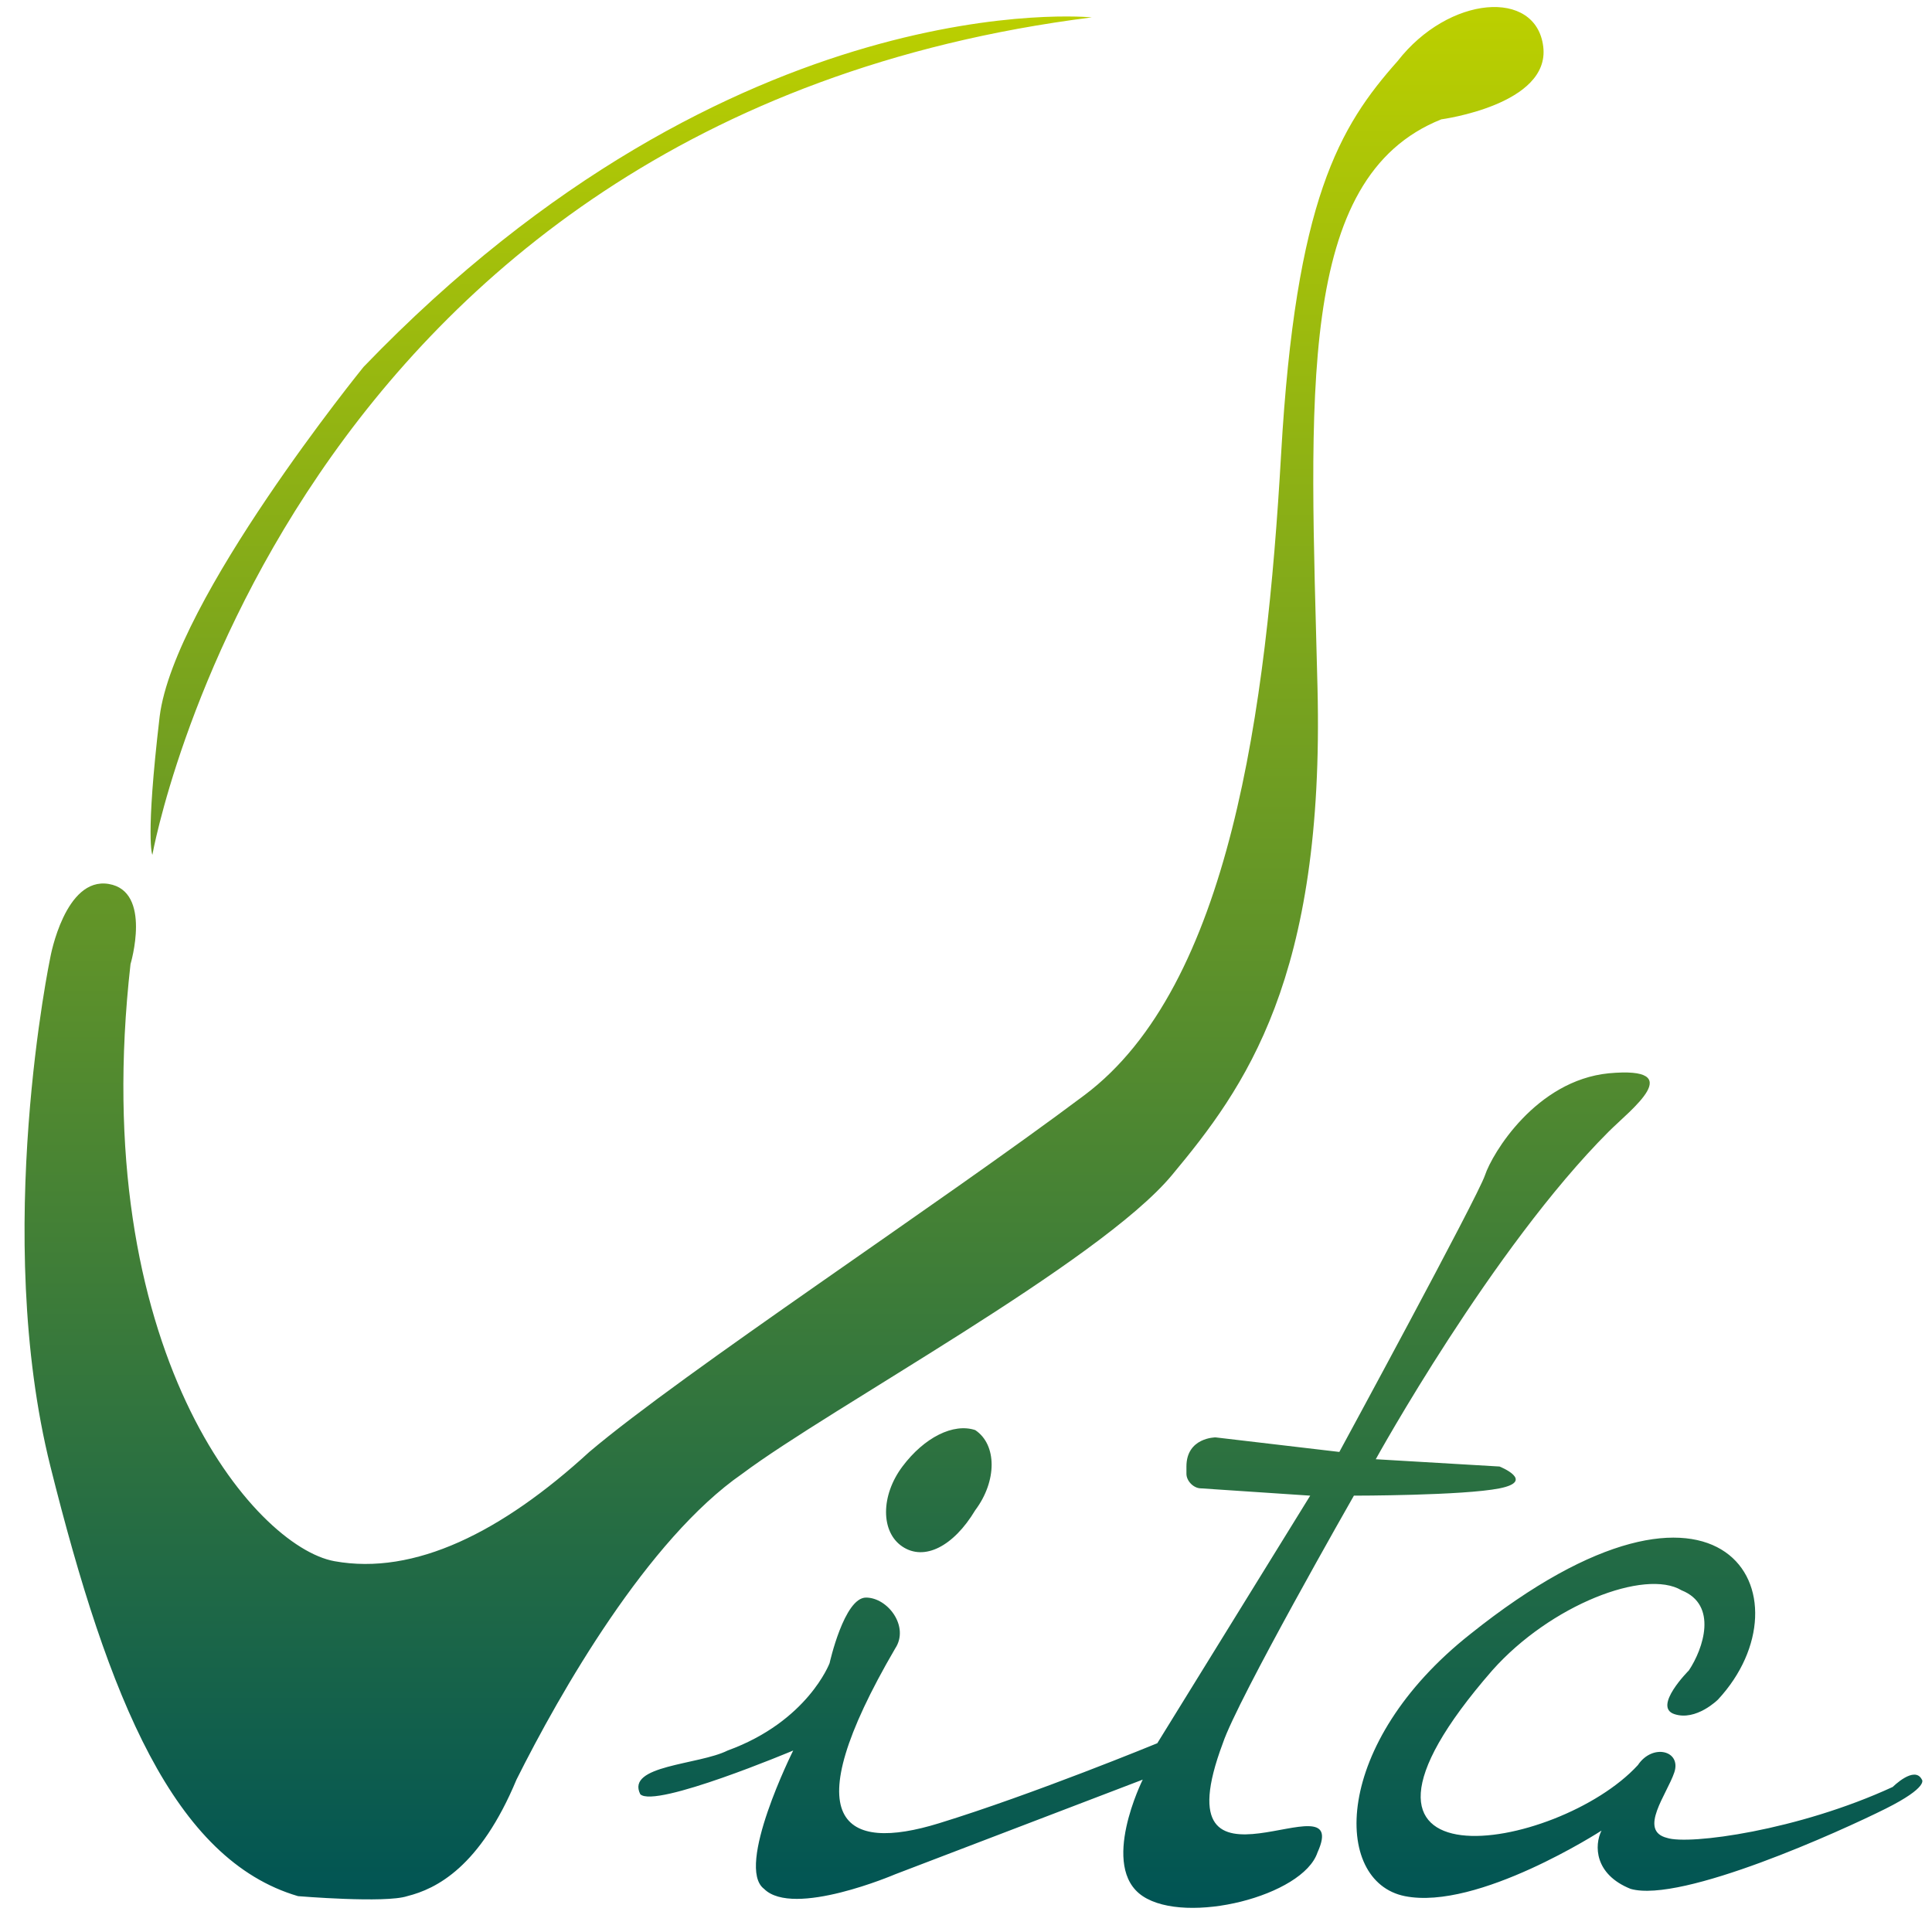
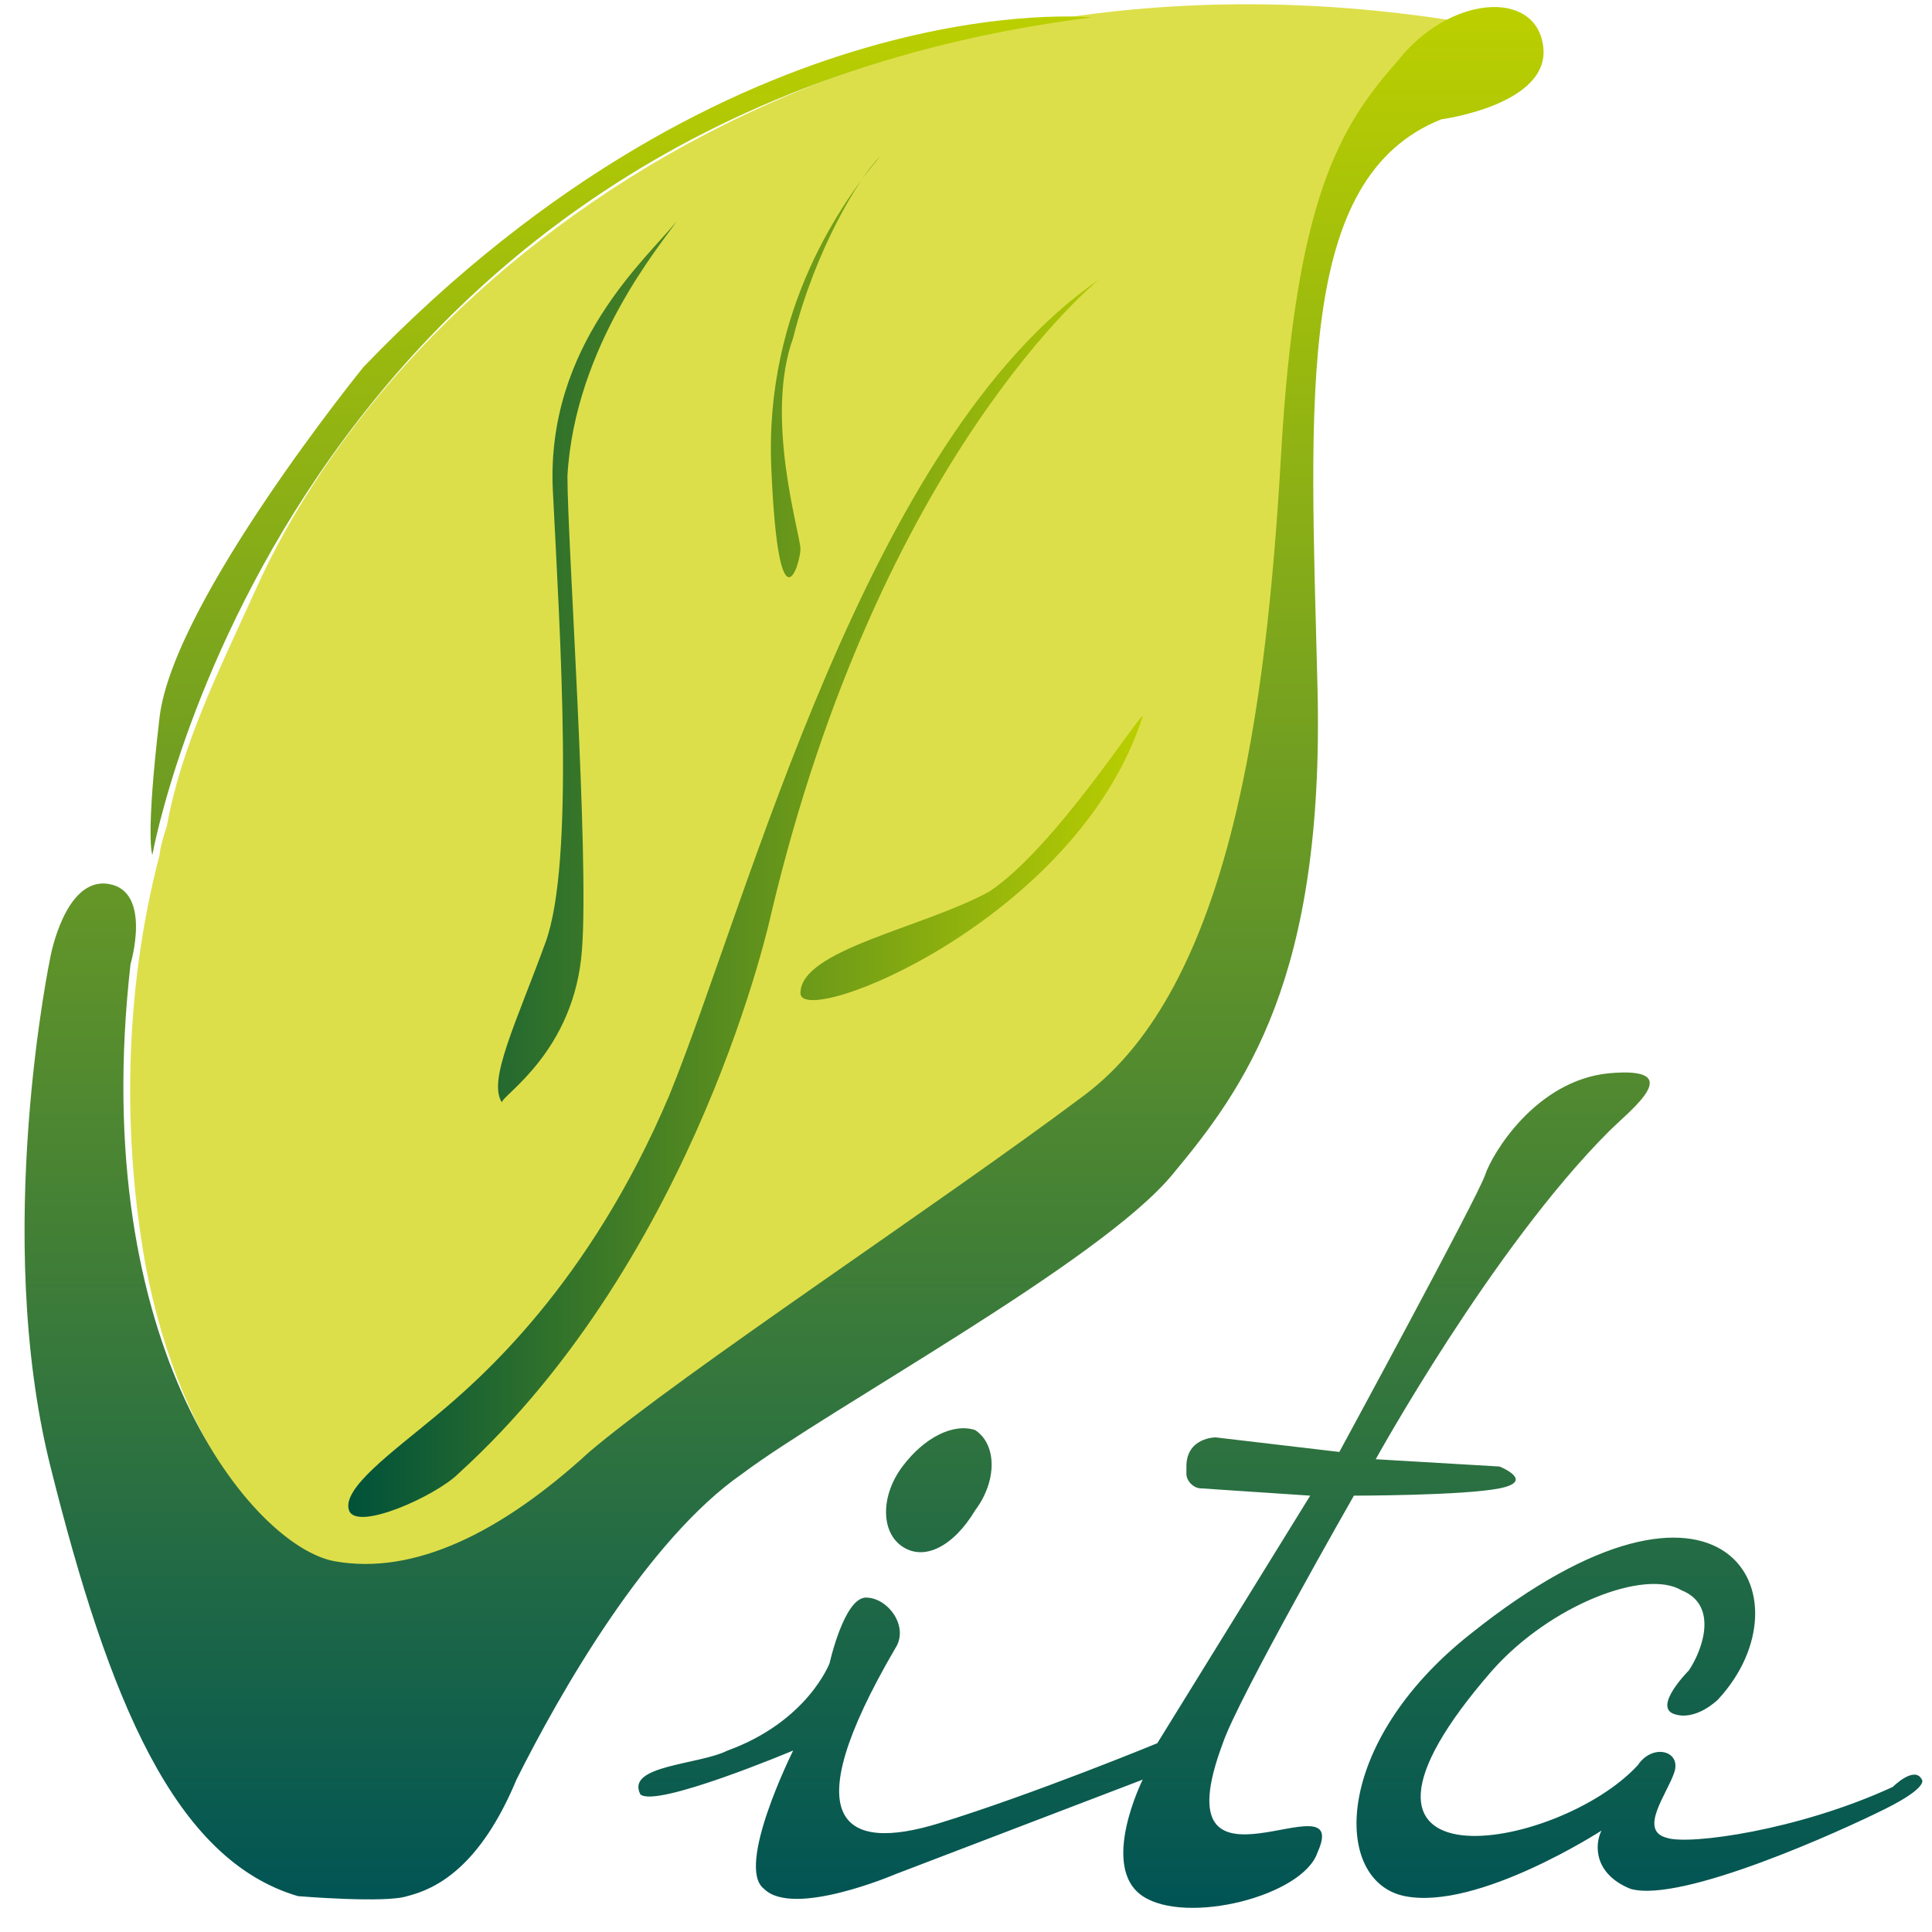
<svg xmlns="http://www.w3.org/2000/svg" width="75" height="75" viewBox="0 0 75 75" fill="none">
-   <path d="M28.813 57.212C32.205 54.668 42.664 49.015 45.491 45.622C48.318 42.23 51.428 37.99 51.145 26.683C50.862 15.375 50.297 6.894 55.951 4.633C55.951 4.633 60.191 4.068 59.908 1.806C59.626 -0.455 56.233 -0.173 54.255 2.372C51.993 4.916 50.297 7.743 49.732 17.637C49.166 27.53 47.753 38.273 42.099 42.513C36.445 46.753 26.551 53.255 22.877 56.364C19.484 59.474 16.092 61.17 12.982 60.605C9.873 60.039 3.371 52.407 5.067 37.425C5.067 37.425 5.915 34.598 4.219 34.315C2.523 34.032 1.958 37.142 1.958 37.142C1.958 37.142 -0.304 47.884 1.958 56.93C4.219 65.976 6.763 72.195 11.569 73.608C11.569 73.608 14.961 73.891 15.809 73.608C16.94 73.326 18.636 72.478 20.05 69.085C21.746 65.693 25.138 59.757 28.813 57.212ZM42.382 0.675C42.382 0.675 28.53 -0.738 14.113 14.244C14.113 14.244 6.763 23.29 6.198 27.813C5.633 32.619 5.915 33.184 5.915 33.184C5.915 33.184 11.004 4.633 42.382 0.675ZM74.608 69.085C74.325 68.52 73.477 69.368 73.477 69.368C69.802 71.064 65.562 71.629 64.714 71.347C63.583 71.064 64.714 69.651 64.997 68.803C65.279 67.955 64.149 67.672 63.583 68.52C60.474 71.912 50.297 73.608 57.929 64.845C60.191 62.301 63.866 60.887 65.279 61.736C66.693 62.301 66.127 63.997 65.562 64.845C65.562 64.845 64.149 66.258 64.997 66.541C65.845 66.824 66.693 65.976 66.693 65.976C70.368 62.018 66.975 55.516 57.081 63.432C51.71 67.672 51.71 73.043 54.537 73.608C57.364 74.174 62.17 71.064 62.17 71.064C61.887 71.629 61.887 72.76 63.3 73.326C65.279 73.891 71.498 71.064 73.195 70.216C74.891 69.368 74.608 69.085 74.608 69.085ZM35.032 56.93C34.184 58.061 34.184 59.474 35.032 60.039C35.88 60.605 37.011 60.039 37.859 58.626C38.707 57.495 38.707 56.082 37.859 55.516C37.011 55.234 35.88 55.799 35.032 56.93ZM47.47 67.672C48.035 65.976 52.558 58.061 52.558 58.061C52.558 58.061 56.799 58.061 58.212 57.778C59.626 57.495 58.212 56.93 58.212 56.93L53.407 56.647C53.407 56.647 57.929 48.449 62.452 43.926C63.3 43.078 65.562 41.382 62.452 41.665C59.626 41.947 57.929 44.774 57.647 45.622C57.364 46.471 51.993 56.364 51.993 56.364L47.187 55.799C47.187 55.799 46.057 55.799 46.057 56.93C46.057 57.212 46.057 57.212 46.057 57.212C46.057 57.495 46.339 57.778 46.622 57.778L50.862 58.061L44.926 67.672C44.926 67.672 40.12 69.651 36.445 70.781C32.77 71.912 30.792 70.781 34.749 63.997C35.315 63.149 34.467 62.018 33.618 62.018C32.77 62.018 32.205 64.562 32.205 64.562C32.205 64.562 31.357 66.824 28.247 67.955C27.117 68.52 24.29 68.52 24.855 69.651C25.421 70.216 30.792 67.955 30.792 67.955C30.792 67.955 28.53 72.478 29.661 73.326C30.792 74.456 34.749 72.76 34.749 72.76L44.361 69.085C44.361 69.085 42.664 72.478 44.361 73.608C46.057 74.739 50.58 73.608 51.145 71.912C52.558 68.803 44.926 74.456 47.47 67.672Z" fill="url(#paint0_linear_47_948)" />
+   <path d="M9.872 23.007C8.459 26.117 7.046 28.944 6.48 32.053C6.197 32.901 6.197 33.184 6.197 33.184C4.784 38.555 4.784 44.209 5.632 49.014C7.046 56.647 11.003 60.605 13.265 60.887C16.374 61.453 19.766 59.756 23.159 56.647C26.834 53.537 37.01 47.036 42.664 42.795C48.318 38.555 50.014 27.813 50.579 17.919C51.145 8.025 53.123 5.198 55.102 2.654C55.667 1.806 56.516 1.24 57.364 0.958C33.053 -3.282 15.526 10.286 9.872 23.007Z" fill="#DDDF4A" />
+   <path d="M42.664 10.852C33.618 17.071 29.095 34.88 25.985 42.513C22.876 49.863 18.636 53.538 16.939 54.951C15.243 56.364 13.265 57.778 13.547 58.626C13.83 59.474 16.939 58.06 17.788 57.212C27.116 48.732 29.943 35.446 29.943 35.446C34.183 17.637 42.664 10.852 42.664 10.852ZM22.593 36.859C22.876 33.184 22.028 21.029 22.028 18.485C22.311 13.396 25.703 9.439 26.268 8.591C25.137 10.004 21.18 13.396 21.462 19.05C21.745 24.704 22.311 33.467 21.18 36.576C20.049 39.686 18.918 41.947 19.484 42.795C19.484 42.513 22.311 40.817 22.593 36.859ZM26.268 8.591C26.551 8.591 26.551 8.591 26.268 8.591C26.551 8.591 26.551 8.591 26.268 8.591ZM38.424 34.598C35.88 36.011 31.074 36.859 31.074 38.555C31.074 39.969 41.816 35.728 44.36 27.813C44.36 27.53 40.968 32.901 38.424 34.598ZM31.074 21.311C31.074 20.746 29.66 16.223 30.791 13.114C31.639 9.721 33.335 6.894 34.183 6.046C32.77 7.742 29.66 11.983 29.943 18.202C30.226 24.704 31.074 21.877 31.074 21.311ZM34.183 6.046L34.466 5.764C34.466 5.764 34.466 5.764 34.183 6.046Z" fill="url(#paint0_linear_40_884)" />
+   <path d="M28.813 57.212C32.205 54.668 42.664 49.015 45.491 45.622C48.318 42.23 51.428 37.99 51.145 26.683C50.862 15.375 50.297 6.894 55.95 4.633C55.95 4.633 60.191 4.068 59.908 1.806C59.625 -0.455 56.233 -0.173 54.254 2.372C51.993 4.916 50.297 7.743 49.731 17.637C49.166 27.53 47.753 38.273 42.099 42.513C36.445 46.753 26.551 53.255 22.876 56.364C19.484 59.474 16.092 61.17 12.982 60.605C9.873 60.039 3.371 52.407 5.067 37.425C5.067 37.425 5.915 34.598 4.219 34.315C2.523 34.032 1.958 37.142 1.958 37.142C1.958 37.142 -0.304 47.884 1.958 56.93C4.219 65.976 6.763 72.195 11.569 73.608C11.569 73.608 14.961 73.891 15.809 73.608C16.94 73.326 18.636 72.478 20.049 69.085C21.745 65.693 25.138 59.757 28.813 57.212ZM42.382 0.675C42.382 0.675 28.53 -0.738 14.113 14.244C14.113 14.244 6.763 23.29 6.198 27.813C5.632 32.619 5.915 33.184 5.915 33.184C5.915 33.184 11.003 4.633 42.382 0.675ZM74.608 69.085C74.325 68.52 73.477 69.368 73.477 69.368C69.802 71.064 65.562 71.629 64.714 71.347C63.583 71.064 64.714 69.651 64.996 68.803C65.279 67.955 64.148 67.672 63.583 68.52C60.473 71.912 50.297 73.608 57.929 64.845C60.191 62.301 63.866 60.887 65.279 61.736C66.692 62.301 66.127 63.997 65.562 64.845C65.562 64.845 64.148 66.258 64.996 66.541C65.844 66.824 66.692 65.976 66.692 65.976C70.367 62.018 66.975 55.516 57.081 63.432C51.71 67.672 51.71 73.043 54.537 73.608C57.364 74.174 62.169 71.064 62.169 71.064C61.887 71.629 61.887 72.76 63.3 73.326C65.279 73.891 71.498 71.064 73.194 70.216C74.89 69.368 74.608 69.085 74.608 69.085ZM35.032 56.93C34.184 58.061 34.184 59.474 35.032 60.039C35.88 60.605 37.011 60.039 37.859 58.626C38.707 57.495 38.707 56.082 37.859 55.516C37.011 55.234 35.88 55.799 35.032 56.93ZM47.47 67.672C48.035 65.976 52.558 58.061 52.558 58.061C52.558 58.061 56.798 58.061 58.212 57.778C59.625 57.495 58.212 56.93 58.212 56.93L53.406 56.647C53.406 56.647 57.929 48.449 62.452 43.926C63.3 43.078 65.562 41.382 62.452 41.665C59.625 41.947 57.929 44.774 57.647 45.622C57.364 46.471 51.993 56.364 51.993 56.364L47.187 55.799C47.187 55.799 46.056 55.799 46.056 56.93C46.056 57.212 46.056 57.212 46.056 57.212C46.056 57.495 46.339 57.778 46.622 57.778L50.862 58.061L44.926 67.672C44.926 67.672 40.12 69.651 36.445 70.781C32.77 71.912 30.791 70.781 34.749 63.997C35.314 63.149 34.466 62.018 33.618 62.018C32.77 62.018 32.205 64.562 32.205 64.562C32.205 64.562 31.357 66.824 28.247 67.955C27.116 68.52 24.29 68.52 24.855 69.651C25.42 70.216 30.791 67.955 30.791 67.955C30.791 67.955 28.53 72.478 29.661 73.326C30.791 74.456 34.749 72.76 34.749 72.76L44.36 69.085C44.36 69.085 42.664 72.478 44.36 73.608C46.056 74.739 50.579 73.608 51.145 71.912C52.558 68.803 44.926 74.456 47.47 67.672Z" fill="url(#paint1_linear_40_884)" />
  <defs>
-     <linearGradient id="paint0_linear_47_948" x1="37.929" y1="73.957" x2="37.929" y2="0.605" gradientUnits="userSpaceOnUse">
+     <linearGradient id="paint0_linear_40_884" x1="13.455" y1="32.336" x2="44.439" y2="32.336" gradientUnits="userSpaceOnUse">
+       <stop stop-color="#00513A" />
+       <stop offset="1" stop-color="#BBCF00" />
+     </linearGradient>
+     <linearGradient id="paint1_linear_40_884" x1="37.929" y1="73.957" x2="37.929" y2="0.605" gradientUnits="userSpaceOnUse">
      <stop stop-color="#005454" />
      <stop offset="1" stop-color="#BBCF00" />
    </linearGradient>
  </defs>
</svg>
